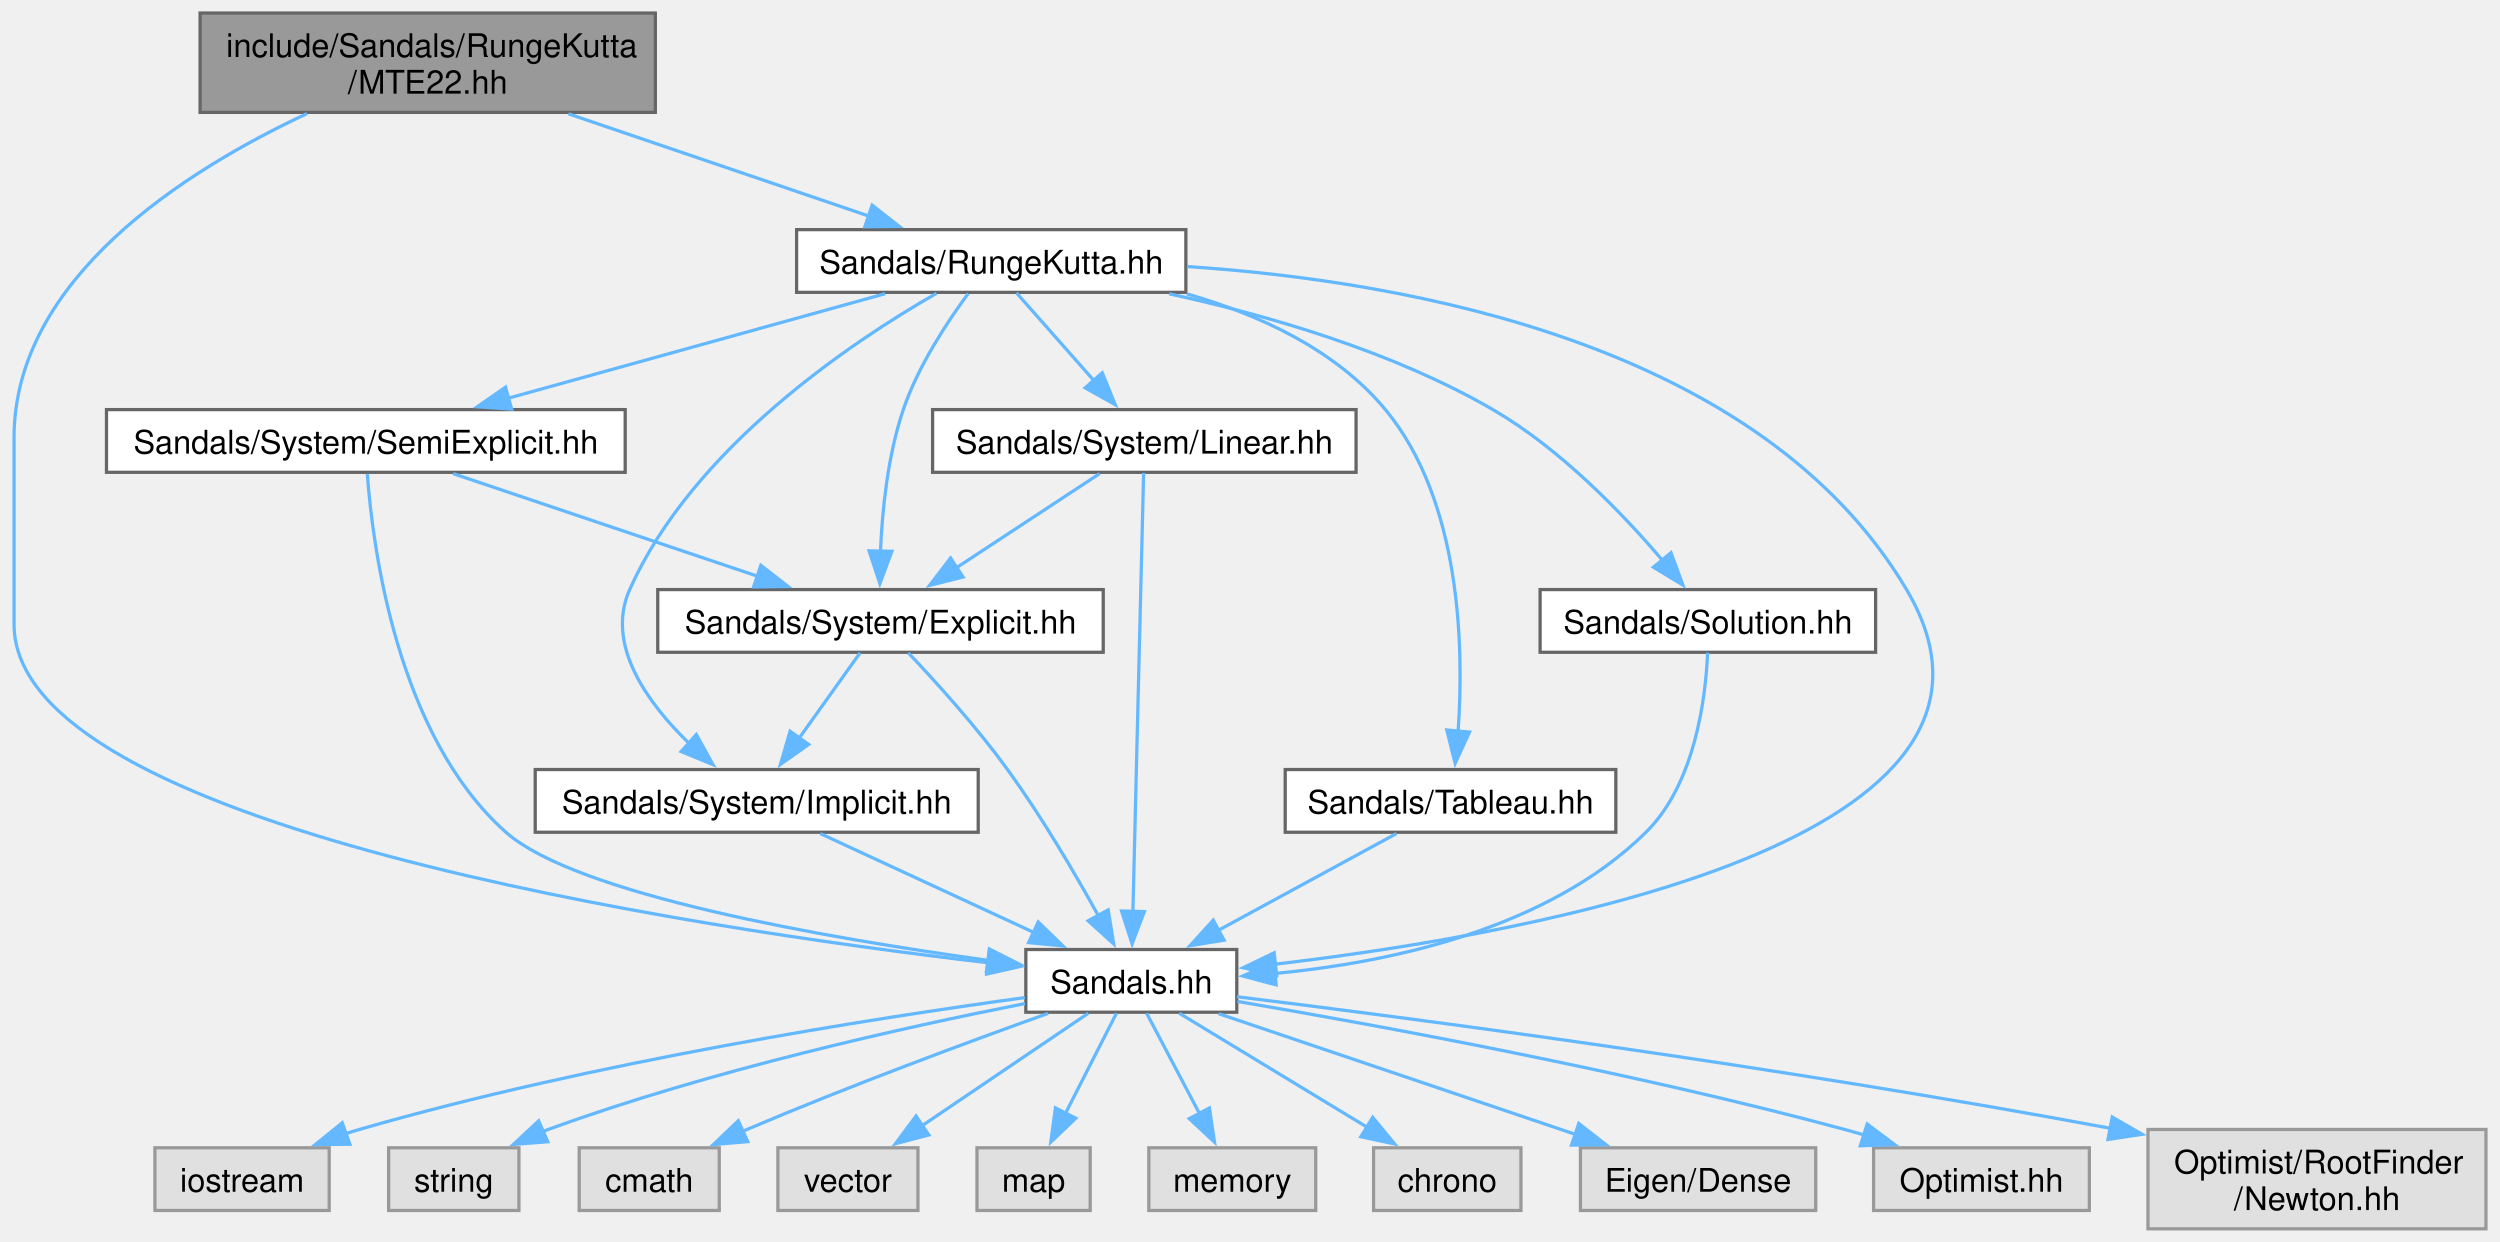
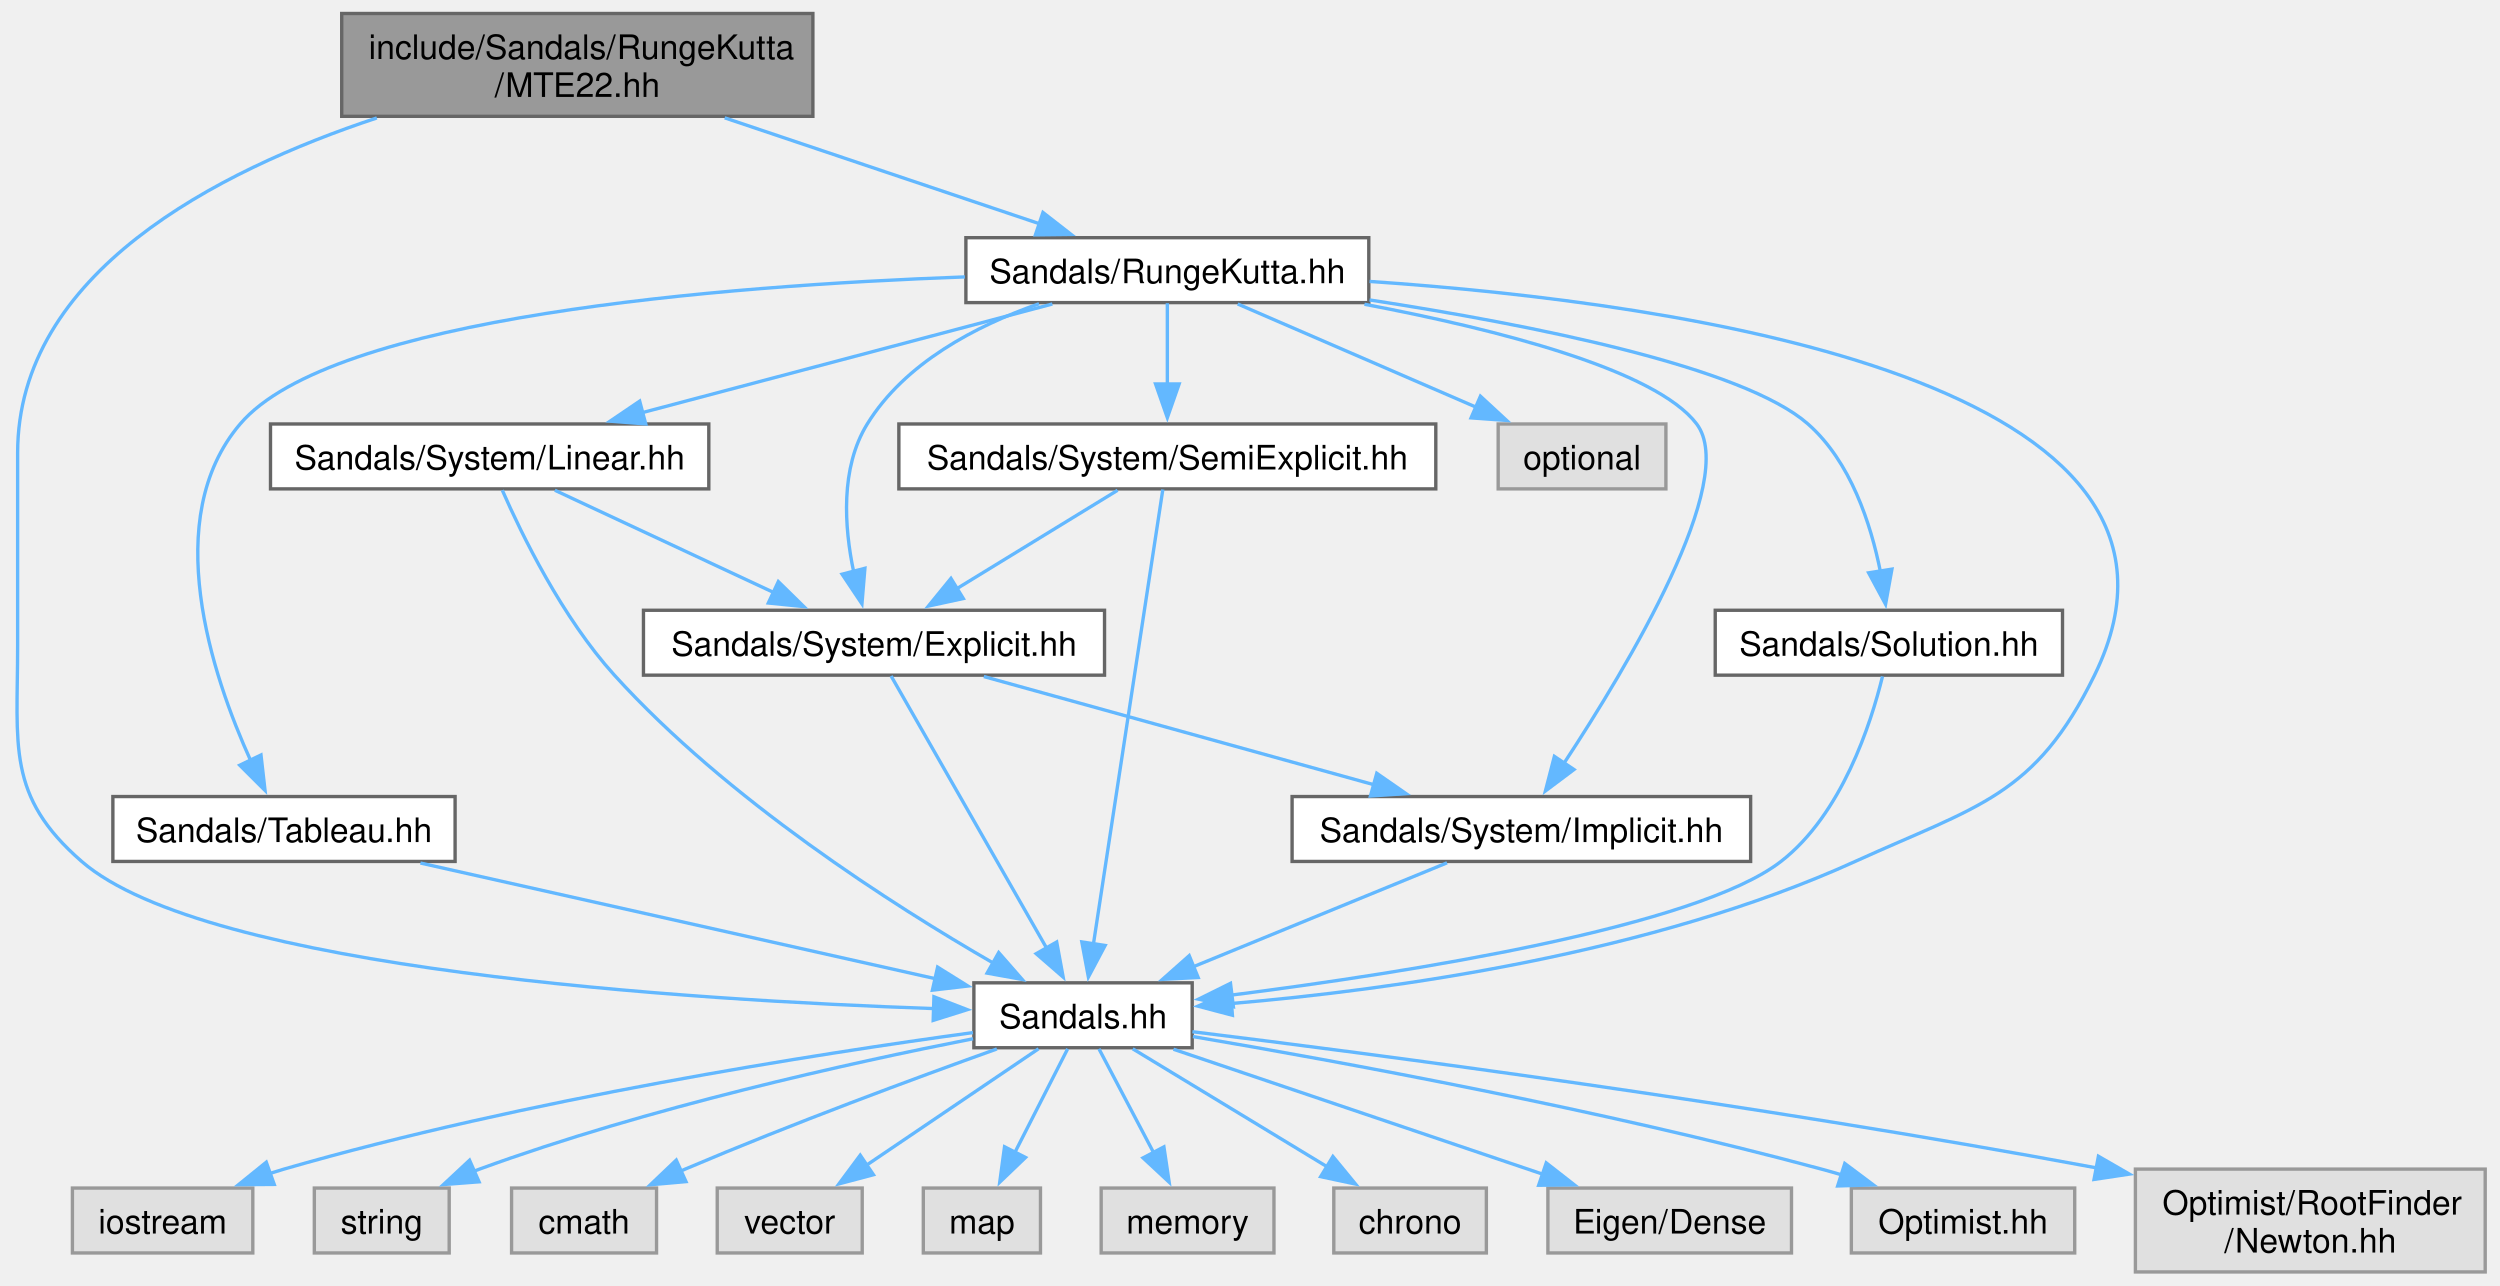
- <svg xmlns="http://www.w3.org/2000/svg" xmlns:xlink="http://www.w3.org/1999/xlink" width="767pt" height="381pt" viewBox="0.00 0.00 766.88 381.25">
+ <svg xmlns="http://www.w3.org/2000/svg" xmlns:xlink="http://www.w3.org/1999/xlink" width="741pt" height="381pt" viewBox="0.00 0.00 740.71 381.25">
  <g id="graph0" class="graph" transform="scale(1 1) rotate(0) translate(4 377.25)">
    <g id="Node000001" class="node">
      <g id="a_Node000001">
        <a xlink:title=" ">
-           <polygon fill="#999999" stroke="#666666" points="196.88,-373.25 57.12,-373.25 57.12,-342.75 196.88,-342.75 196.88,-373.25" />
-           <text text-anchor="start" x="65.12" y="-359.75" font-family="Helvetica,sans-Serif" font-size="10.00">include/Sandals/RungeKutta</text>
-           <text text-anchor="middle" x="127" y="-348.5" font-family="Helvetica,sans-Serif" font-size="10.00">/MTE22.hh</text>
+           <polygon fill="#999999" stroke="#666666" points="236.71,-373.25 96.96,-373.25 96.96,-342.75 236.71,-342.75 236.71,-373.25" />
+           <text text-anchor="start" x="104.96" y="-359.75" font-family="Helvetica,sans-Serif" font-size="10.00">include/Sandals/RungeKutta</text>
+           <text text-anchor="middle" x="166.84" y="-348.5" font-family="Helvetica,sans-Serif" font-size="10.00">/MTE22.hh</text>
        </a>
      </g>
    </g>
    <g id="Node000002" class="node">
      <g id="a_Node000002">
        <a xlink:href="_sandals_8hh.html" target="_top" xlink:title=" ">
-           <polygon fill="white" stroke="#666666" points="375.38,-85.75 310.62,-85.75 310.62,-66.5 375.38,-66.5 375.38,-85.75" />
-           <text text-anchor="middle" x="343" y="-72.25" font-family="Helvetica,sans-Serif" font-size="10.00">Sandals.hh</text>
+           <polygon fill="white" stroke="#666666" points="349.21,-85.75 284.46,-85.75 284.46,-66.5 349.21,-66.5 349.21,-85.75" />
+           <text text-anchor="middle" x="316.84" y="-72.25" font-family="Helvetica,sans-Serif" font-size="10.00">Sandals.hh</text>
        </a>
      </g>
    </g>
    <g id="edge1_Node000001_Node000002" class="edge">
      <g id="a_edge1_Node000001_Node000002">
        <a xlink:title=" ">
-           <path fill="none" stroke="#63b8ff" d="M89.92,-342.37C52.44,-324.86 0,-291.64 0,-242.88 0,-242.88 0,-242.88 0,-185.62 0,-123.56 206.74,-92.47 299.21,-81.66" />
-           <polygon fill="#63b8ff" stroke="#63b8ff" points="299.38,-85.17 308.92,-80.56 298.59,-78.21 299.38,-85.17" />
+           <path fill="none" stroke="#63b8ff" d="M107.38,-342.27C59.75,-326.5 0.84,-296.21 0.84,-242.88 0.84,-242.88 0.84,-242.88 0.84,-185.62 0.84,-156.01 -2.52,-141.18 19.84,-121.75 56.82,-89.61 199.58,-80.61 272.87,-78.1" />
+           <polygon fill="#63b8ff" stroke="#63b8ff" points="272.61,-81.61 282.5,-77.79 272.39,-74.61 272.61,-81.61" />
        </a>
      </g>
    </g>
    <g id="Node000013" class="node">
      <g id="a_Node000013">
        <a xlink:href="_runge_kutta_8hh.html" target="_top" xlink:title=" ">
-           <polygon fill="white" stroke="#666666" points="359.75,-306.75 240.25,-306.75 240.25,-287.5 359.75,-287.5 359.75,-306.75" />
-           <text text-anchor="middle" x="300" y="-293.25" font-family="Helvetica,sans-Serif" font-size="10.00">Sandals/RungeKutta.hh</text>
+           <polygon fill="white" stroke="#666666" points="401.59,-306.75 282.09,-306.75 282.09,-287.5 401.59,-287.5 401.59,-306.75" />
+           <text text-anchor="middle" x="341.84" y="-293.25" font-family="Helvetica,sans-Serif" font-size="10.00">Sandals/RungeKutta.hh</text>
        </a>
      </g>
    </g>
    <g id="edge12_Node000001_Node000013" class="edge">
      <g id="a_edge12_Node000001_Node000013">
        <a xlink:title=" ">
-           <path fill="none" stroke="#63b8ff" d="M170.21,-342.3C198.62,-332.63 235.43,-320.1 262.59,-310.86" />
-           <polygon fill="#63b8ff" stroke="#63b8ff" points="263.44,-314.26 271.78,-307.73 261.19,-307.64 263.44,-314.26" />
+           <path fill="none" stroke="#63b8ff" d="M210.55,-342.3C239.29,-332.63 276.52,-320.1 303.99,-310.86" />
+           <polygon fill="#63b8ff" stroke="#63b8ff" points="304.95,-314.23 313.31,-307.72 302.71,-307.59 304.95,-314.23" />
        </a>
      </g>
    </g>
    <g id="Node000003" class="node">
      <g id="a_Node000003">
        <a xlink:title=" ">
-           <polygon fill="#e0e0e0" stroke="#999999" points="96.75,-24.88 43.25,-24.88 43.25,-5.63 96.75,-5.63 96.75,-24.88" />
-           <text text-anchor="middle" x="70" y="-11.38" font-family="Helvetica,sans-Serif" font-size="10.00">iostream</text>
+           <polygon fill="#e0e0e0" stroke="#999999" points="70.59,-24.88 17.09,-24.88 17.09,-5.63 70.59,-5.63 70.59,-24.88" />
+           <text text-anchor="middle" x="43.84" y="-11.38" font-family="Helvetica,sans-Serif" font-size="10.00">iostream</text>
        </a>
      </g>
    </g>
    <g id="edge2_Node000002_Node000003" class="edge">
      <g id="a_edge2_Node000002_Node000003">
        <a xlink:title=" ">
-           <path fill="none" stroke="#63b8ff" d="M310.34,-70.99C264.21,-64.69 177.59,-51.2 106,-30.5 104.62,-30.1 103.22,-29.67 101.81,-29.21" />
-           <polygon fill="#63b8ff" stroke="#63b8ff" points="103.11,-25.96 92.51,-25.88 100.75,-32.55 103.11,-25.96" />
+           <path fill="none" stroke="#63b8ff" d="M284.18,-70.99C238.05,-64.69 151.43,-51.2 79.84,-30.5 78.46,-30.1 77.06,-29.67 75.65,-29.21" />
+           <polygon fill="#63b8ff" stroke="#63b8ff" points="76.95,-25.96 66.35,-25.88 74.59,-32.55 76.95,-25.96" />
        </a>
      </g>
    </g>
    <g id="Node000004" class="node">
      <g id="a_Node000004">
        <a xlink:title=" ">
-           <polygon fill="#e0e0e0" stroke="#999999" points="155,-24.88 115,-24.88 115,-5.63 155,-5.63 155,-24.88" />
-           <text text-anchor="middle" x="135" y="-11.38" font-family="Helvetica,sans-Serif" font-size="10.00">string</text>
+           <polygon fill="#e0e0e0" stroke="#999999" points="128.84,-24.88 88.84,-24.88 88.84,-5.63 128.84,-5.63 128.84,-24.88" />
+           <text text-anchor="middle" x="108.84" y="-11.38" font-family="Helvetica,sans-Serif" font-size="10.00">string</text>
        </a>
      </g>
    </g>
    <g id="edge3_Node000002_Node000004" class="edge">
      <g id="a_edge3_Node000002_Node000004">
        <a xlink:title=" ">
-           <path fill="none" stroke="#63b8ff" d="M310.37,-69.16C274.01,-62.02 213.78,-48.7 164,-30.5 163.37,-30.27 162.74,-30.03 162.11,-29.79" />
-           <polygon fill="#63b8ff" stroke="#63b8ff" points="163.86,-26.73 153.3,-25.92 161.05,-33.14 163.86,-26.73" />
+           <path fill="none" stroke="#63b8ff" d="M284.21,-69.16C247.85,-62.02 187.62,-48.7 137.84,-30.5 137.21,-30.27 136.58,-30.03 135.95,-29.79" />
+           <polygon fill="#63b8ff" stroke="#63b8ff" points="137.7,-26.73 127.14,-25.92 134.88,-33.14 137.7,-26.73" />
        </a>
      </g>
    </g>
    <g id="Node000005" class="node">
      <g id="a_Node000005">
        <a xlink:title=" ">
-           <polygon fill="#e0e0e0" stroke="#999999" points="216.5,-24.88 173.5,-24.88 173.5,-5.63 216.5,-5.63 216.5,-24.88" />
-           <text text-anchor="middle" x="195" y="-11.38" font-family="Helvetica,sans-Serif" font-size="10.00">cmath</text>
+           <polygon fill="#e0e0e0" stroke="#999999" points="190.34,-24.88 147.34,-24.88 147.34,-5.63 190.34,-5.63 190.34,-24.88" />
+           <text text-anchor="middle" x="168.84" y="-11.38" font-family="Helvetica,sans-Serif" font-size="10.00">cmath</text>
        </a>
      </g>
    </g>
    <g id="edge4_Node000002_Node000005" class="edge">
      <g id="a_edge4_Node000002_Node000005">
        <a xlink:title=" ">
-           <path fill="none" stroke="#63b8ff" d="M317.44,-66.14C293.38,-57.53 256.44,-43.88 225,-30.5 224.52,-30.3 224.04,-30.09 223.56,-29.88" />
-           <polygon fill="#63b8ff" stroke="#63b8ff" points="225.23,-26.79 214.67,-25.86 222.34,-33.17 225.23,-26.79" />
+           <path fill="none" stroke="#63b8ff" d="M291.28,-66.14C267.22,-57.53 230.28,-43.88 198.84,-30.5 198.36,-30.3 197.88,-30.09 197.4,-29.88" />
+           <polygon fill="#63b8ff" stroke="#63b8ff" points="199.07,-26.79 188.51,-25.86 196.18,-33.17 199.07,-26.79" />
        </a>
      </g>
    </g>
    <g id="Node000006" class="node">
      <g id="a_Node000006">
        <a xlink:title=" ">
-           <polygon fill="#e0e0e0" stroke="#999999" points="277.5,-24.88 234.5,-24.88 234.5,-5.63 277.5,-5.63 277.5,-24.88" />
-           <text text-anchor="middle" x="256" y="-11.38" font-family="Helvetica,sans-Serif" font-size="10.00">vector</text>
+           <polygon fill="#e0e0e0" stroke="#999999" points="251.34,-24.88 208.34,-24.88 208.34,-5.63 251.34,-5.63 251.34,-24.88" />
+           <text text-anchor="middle" x="229.84" y="-11.38" font-family="Helvetica,sans-Serif" font-size="10.00">vector</text>
        </a>
      </g>
    </g>
    <g id="edge5_Node000002_Node000006" class="edge">
      <g id="a_edge5_Node000002_Node000006">
        <a xlink:title=" ">
-           <path fill="none" stroke="#63b8ff" d="M329.79,-66.18C316.25,-57.02 294.93,-42.59 278.68,-31.6" />
-           <polygon fill="#63b8ff" stroke="#63b8ff" points="280.83,-28.83 270.59,-26.12 276.91,-34.63 280.83,-28.83" />
+           <path fill="none" stroke="#63b8ff" d="M303.63,-66.18C290.08,-57.02 268.77,-42.59 252.52,-31.6" />
+           <polygon fill="#63b8ff" stroke="#63b8ff" points="254.67,-28.83 244.43,-26.12 250.75,-34.63 254.67,-28.83" />
        </a>
      </g>
    </g>
    <g id="Node000007" class="node">
      <g id="a_Node000007">
        <a xlink:title=" ">
-           <polygon fill="#e0e0e0" stroke="#999999" points="330.38,-24.88 295.62,-24.88 295.62,-5.63 330.38,-5.63 330.38,-24.88" />
-           <text text-anchor="middle" x="313" y="-11.38" font-family="Helvetica,sans-Serif" font-size="10.00">map</text>
+           <polygon fill="#e0e0e0" stroke="#999999" points="304.21,-24.88 269.46,-24.88 269.46,-5.63 304.21,-5.63 304.21,-24.88" />
+           <text text-anchor="middle" x="286.84" y="-11.38" font-family="Helvetica,sans-Serif" font-size="10.00">map</text>
        </a>
      </g>
    </g>
    <g id="edge6_Node000002_Node000007" class="edge">
      <g id="a_edge6_Node000002_Node000007">
        <a xlink:title=" ">
-           <path fill="none" stroke="#63b8ff" d="M338.44,-66.18C334.3,-58.06 328.05,-45.79 322.79,-35.45" />
-           <polygon fill="#63b8ff" stroke="#63b8ff" points="325.95,-33.95 318.29,-26.62 319.71,-37.12 325.95,-33.95" />
+           <path fill="none" stroke="#63b8ff" d="M312.28,-66.18C308.14,-58.06 301.89,-45.79 296.62,-35.45" />
+           <polygon fill="#63b8ff" stroke="#63b8ff" points="299.78,-33.95 292.13,-26.62 293.55,-37.12 299.78,-33.95" />
        </a>
      </g>
    </g>
    <g id="Node000008" class="node">
      <g id="a_Node000008">
        <a xlink:title=" ">
-           <polygon fill="#e0e0e0" stroke="#999999" points="399.62,-24.88 348.38,-24.88 348.38,-5.63 399.62,-5.63 399.62,-24.88" />
-           <text text-anchor="middle" x="374" y="-11.38" font-family="Helvetica,sans-Serif" font-size="10.00">memory</text>
+           <polygon fill="#e0e0e0" stroke="#999999" points="373.46,-24.88 322.21,-24.88 322.21,-5.63 373.46,-5.63 373.46,-24.88" />
+           <text text-anchor="middle" x="347.84" y="-11.38" font-family="Helvetica,sans-Serif" font-size="10.00">memory</text>
        </a>
      </g>
    </g>
    <g id="edge7_Node000002_Node000008" class="edge">
      <g id="a_edge7_Node000002_Node000008">
        <a xlink:title=" ">
-           <path fill="none" stroke="#63b8ff" d="M347.71,-66.18C351.99,-58.06 358.44,-45.79 363.89,-35.45" />
-           <polygon fill="#63b8ff" stroke="#63b8ff" points="366.98,-37.09 368.54,-26.62 360.79,-33.83 366.98,-37.09" />
+           <path fill="none" stroke="#63b8ff" d="M321.55,-66.18C325.83,-58.06 332.28,-45.79 337.73,-35.45" />
+           <polygon fill="#63b8ff" stroke="#63b8ff" points="340.82,-37.09 342.38,-26.62 334.63,-33.83 340.82,-37.09" />
        </a>
      </g>
    </g>
    <g id="Node000009" class="node">
      <g id="a_Node000009">
        <a xlink:title=" ">
-           <polygon fill="#e0e0e0" stroke="#999999" points="462.62,-24.88 417.38,-24.88 417.38,-5.63 462.62,-5.63 462.62,-24.88" />
-           <text text-anchor="middle" x="440" y="-11.38" font-family="Helvetica,sans-Serif" font-size="10.00">chrono</text>
+           <polygon fill="#e0e0e0" stroke="#999999" points="436.46,-24.88 391.21,-24.88 391.21,-5.63 436.46,-5.63 436.46,-24.88" />
+           <text text-anchor="middle" x="413.84" y="-11.38" font-family="Helvetica,sans-Serif" font-size="10.00">chrono</text>
        </a>
      </g>
    </g>
    <g id="edge8_Node000002_Node000009" class="edge">
      <g id="a_edge8_Node000002_Node000009">
        <a xlink:title=" ">
-           <path fill="none" stroke="#63b8ff" d="M357.73,-66.18C373.04,-56.89 397.27,-42.19 415.47,-31.14" />
-           <polygon fill="#63b8ff" stroke="#63b8ff" points="417.1,-34.24 423.84,-26.06 413.47,-28.26 417.1,-34.24" />
+           <path fill="none" stroke="#63b8ff" d="M331.57,-66.18C346.88,-56.89 371.11,-42.19 389.31,-31.14" />
+           <polygon fill="#63b8ff" stroke="#63b8ff" points="390.94,-34.24 397.67,-26.06 387.31,-28.26 390.94,-34.24" />
        </a>
      </g>
    </g>
    <g id="Node000010" class="node">
      <g id="a_Node000010">
        <a xlink:title=" ">
-           <polygon fill="#e0e0e0" stroke="#999999" points="553.12,-24.88 480.88,-24.88 480.88,-5.63 553.12,-5.63 553.12,-24.88" />
-           <text text-anchor="middle" x="517" y="-11.38" font-family="Helvetica,sans-Serif" font-size="10.00">Eigen/Dense</text>
+           <polygon fill="#e0e0e0" stroke="#999999" points="526.96,-24.88 454.71,-24.88 454.71,-5.63 526.96,-5.63 526.96,-24.88" />
+           <text text-anchor="middle" x="490.84" y="-11.38" font-family="Helvetica,sans-Serif" font-size="10.00">Eigen/Dense</text>
        </a>
      </g>
    </g>
    <g id="edge9_Node000002_Node000010" class="edge">
      <g id="a_edge9_Node000002_Node000010">
        <a xlink:title=" ">
-           <path fill="none" stroke="#63b8ff" d="M369.81,-66.05C399.18,-56.11 446.52,-40.1 479.56,-28.92" />
-           <polygon fill="#63b8ff" stroke="#63b8ff" points="480.38,-32.34 488.73,-25.82 478.14,-25.71 480.38,-32.34" />
+           <path fill="none" stroke="#63b8ff" d="M343.65,-66.05C373.02,-56.11 420.36,-40.1 453.39,-28.92" />
+           <polygon fill="#63b8ff" stroke="#63b8ff" points="454.22,-32.34 462.57,-25.82 451.97,-25.71 454.22,-32.34" />
        </a>
      </g>
    </g>
    <g id="Node000011" class="node">
      <g id="a_Node000011">
        <a xlink:title=" ">
-           <polygon fill="#e0e0e0" stroke="#999999" points="637.12,-24.88 570.88,-24.88 570.88,-5.63 637.12,-5.63 637.12,-24.88" />
-           <text text-anchor="middle" x="604" y="-11.38" font-family="Helvetica,sans-Serif" font-size="10.00">Optimist.hh</text>
+           <polygon fill="#e0e0e0" stroke="#999999" points="610.96,-24.88 544.71,-24.88 544.71,-5.63 610.96,-5.63 610.96,-24.88" />
+           <text text-anchor="middle" x="577.84" y="-11.38" font-family="Helvetica,sans-Serif" font-size="10.00">Optimist.hh</text>
        </a>
      </g>
    </g>
    <g id="edge10_Node000002_Node000011" class="edge">
      <g id="a_edge10_Node000002_Node000011">
        <a xlink:title=" ">
-           <path fill="none" stroke="#63b8ff" d="M375.58,-69.81C418.63,-62.49 496.64,-48.17 562,-30.5 563.98,-29.97 566,-29.39 568.03,-28.78" />
-           <polygon fill="#63b8ff" stroke="#63b8ff" points="568.92,-32.17 577.4,-25.82 566.81,-25.5 568.92,-32.17" />
+           <path fill="none" stroke="#63b8ff" d="M349.42,-69.81C392.47,-62.49 470.48,-48.17 535.84,-30.5 537.82,-29.97 539.84,-29.39 541.87,-28.78" />
+           <polygon fill="#63b8ff" stroke="#63b8ff" points="542.76,-32.17 551.24,-25.82 540.65,-25.5 542.76,-32.17" />
        </a>
      </g>
    </g>
    <g id="Node000012" class="node">
      <g id="a_Node000012">
        <a xlink:title=" ">
-           <polygon fill="#e0e0e0" stroke="#999999" points="758.88,-30.5 655.12,-30.5 655.12,0 758.88,0 758.88,-30.5" />
-           <text text-anchor="start" x="663.12" y="-17" font-family="Helvetica,sans-Serif" font-size="10.00">Optimist/RootFinder</text>
-           <text text-anchor="middle" x="707" y="-5.75" font-family="Helvetica,sans-Serif" font-size="10.00">/Newton.hh</text>
+           <polygon fill="#e0e0e0" stroke="#999999" points="732.71,-30.5 628.96,-30.5 628.96,0 732.71,0 732.71,-30.5" />
+           <text text-anchor="start" x="636.96" y="-17" font-family="Helvetica,sans-Serif" font-size="10.00">Optimist/RootFinder</text>
+           <text text-anchor="middle" x="680.84" y="-5.75" font-family="Helvetica,sans-Serif" font-size="10.00">/Newton.hh</text>
        </a>
      </g>
    </g>
    <g id="edge11_Node000002_Node000012" class="edge">
      <g id="a_edge11_Node000002_Node000012">
        <a xlink:title=" ">
-           <path fill="none" stroke="#63b8ff" d="M375.44,-71.25C429.09,-64.64 539.91,-50.18 643.52,-30.87" />
-           <polygon fill="#63b8ff" stroke="#63b8ff" points="644.15,-34.31 653.33,-29.02 642.85,-27.44 644.15,-34.31" />
-         </a>
-       </g>
-     </g>
-     <g id="edge13_Node000013_Node000002" class="edge">
-       <g id="a_edge13_Node000013_Node000002">
-         <a xlink:title=" ">
-           <path fill="none" stroke="#63b8ff" d="M360.15,-295.42C428.53,-290.88 536.45,-271.41 581,-196.25 626.53,-119.44 467.71,-90.71 387.1,-81.24" />
-           <polygon fill="#63b8ff" stroke="#63b8ff" points="387.64,-77.78 377.31,-80.15 386.86,-84.74 387.64,-77.78" />
+           <path fill="none" stroke="#63b8ff" d="M349.27,-71.25C402.93,-64.64 513.74,-50.18 617.36,-30.87" />
+           <polygon fill="#63b8ff" stroke="#63b8ff" points="617.99,-34.31 627.17,-29.02 616.69,-27.44 617.99,-34.31" />
+         </a>
+       </g>
+     </g>
+     <g id="edge14_Node000013_Node000002" class="edge">
+       <g id="a_edge14_Node000013_Node000002">
+         <a xlink:title=" ">
+           <path fill="none" stroke="#63b8ff" d="M401.81,-293.78C494.92,-287.43 659.35,-263.94 616.84,-177 599.28,-141.08 582.24,-138.3 545.84,-121.75 485.34,-94.23 408.31,-83.66 360.8,-79.61" />
+           <polygon fill="#63b8ff" stroke="#63b8ff" points="361.14,-76.13 350.89,-78.83 360.59,-83.1 361.14,-76.13" />
        </a>
      </g>
    </g>
    <g id="Node000014" class="node">
      <g id="a_Node000014">
-         <a xlink:href="_implicit_8hh.html" target="_top" xlink:title=" ">
-           <polygon fill="white" stroke="#666666" points="296,-141 160,-141 160,-121.75 296,-121.75 296,-141" />
-           <text text-anchor="middle" x="228" y="-127.5" font-family="Helvetica,sans-Serif" font-size="10.00">Sandals/System/Implicit.hh</text>
-         </a>
-       </g>
-     </g>
-     <g id="edge14_Node000013_Node000014" class="edge">
-       <g id="a_edge14_Node000013_Node000014">
-         <a xlink:title=" ">
-           <path fill="none" stroke="#63b8ff" d="M283.2,-287.21C257.26,-272.35 208.41,-239.82 189,-196.25 181.45,-179.31 194.45,-161.4 207.42,-148.87" />
-           <polygon fill="#63b8ff" stroke="#63b8ff" points="209.45,-151.75 214.6,-142.49 204.8,-146.52 209.45,-151.75" />
+         <a xlink:title=" ">
+           <polygon fill="#e0e0e0" stroke="#999999" points="489.71,-251.5 439.96,-251.5 439.96,-232.25 489.71,-232.25 489.71,-251.5" />
+           <text text-anchor="middle" x="464.84" y="-238" font-family="Helvetica,sans-Serif" font-size="10.00">optional</text>
+         </a>
+       </g>
+     </g>
+     <g id="edge13_Node000013_Node000014" class="edge">
+       <g id="a_edge13_Node000013_Node000014">
+         <a xlink:title=" ">
+           <path fill="none" stroke="#63b8ff" d="M362.7,-287.09C382.14,-278.68 411.38,-266.02 433.6,-256.4" />
+           <polygon fill="#63b8ff" stroke="#63b8ff" points="434.7,-259.74 442.48,-252.55 431.92,-253.31 434.7,-259.74" />
        </a>
      </g>
    </g>
    <g id="Node000015" class="node">
      <g id="a_Node000015">
-         <a xlink:href="_explicit_8hh.html" target="_top" xlink:title=" ">
-           <polygon fill="white" stroke="#666666" points="334.38,-196.25 197.62,-196.25 197.62,-177 334.38,-177 334.38,-196.25" />
-           <text text-anchor="middle" x="266" y="-182.75" font-family="Helvetica,sans-Serif" font-size="10.00">Sandals/System/Explicit.hh</text>
-         </a>
-       </g>
-     </g>
-     <g id="edge16_Node000013_Node000015" class="edge">
-       <g id="a_edge16_Node000013_Node000015">
-         <a xlink:title=" ">
-           <path fill="none" stroke="#63b8ff" d="M292.93,-287.14C286.57,-278.52 277.53,-264.88 273,-251.5 268.22,-237.39 266.52,-220.63 265.99,-207.82" />
-           <polygon fill="#63b8ff" stroke="#63b8ff" points="269.5,-208.01 265.81,-198.08 262.5,-208.14 269.5,-208.01" />
+         <a xlink:href="_implicit_8hh.html" target="_top" xlink:title=" ">
+           <polygon fill="white" stroke="#666666" points="514.84,-141 378.84,-141 378.84,-121.75 514.84,-121.75 514.84,-141" />
+           <text text-anchor="middle" x="446.84" y="-127.5" font-family="Helvetica,sans-Serif" font-size="10.00">Sandals/System/Implicit.hh</text>
+         </a>
+       </g>
+     </g>
+     <g id="edge15_Node000013_Node000015" class="edge">
+       <g id="a_edge15_Node000013_Node000015">
+         <a xlink:title=" ">
+           <path fill="none" stroke="#63b8ff" d="M400.3,-287.01C439.73,-279.53 486.71,-267.55 498.84,-251.5 511.44,-234.82 478.57,-179.9 459.45,-150.82" />
+           <polygon fill="#63b8ff" stroke="#63b8ff" points="462.45,-149.01 453.97,-142.65 456.63,-152.91 462.45,-149.01" />
        </a>
      </g>
    </g>
    <g id="Node000016" class="node">
      <g id="a_Node000016">
-         <a xlink:href="_semi_explicit_8hh.html" target="_top" xlink:title=" ">
-           <polygon fill="white" stroke="#666666" points="187.62,-251.5 28.38,-251.5 28.38,-232.25 187.62,-232.25 187.62,-251.5" />
-           <text text-anchor="middle" x="108" y="-238" font-family="Helvetica,sans-Serif" font-size="10.00">Sandals/System/SemiExplicit.hh</text>
-         </a>
-       </g>
-     </g>
-     <g id="edge19_Node000013_Node000016" class="edge">
-       <g id="a_edge19_Node000013_Node000016">
-         <a xlink:title=" ">
-           <path fill="none" stroke="#63b8ff" d="M267.43,-287.09C235.57,-278.26 186.84,-264.74 151.64,-254.98" />
-           <polygon fill="#63b8ff" stroke="#63b8ff" points="152.76,-251.66 142.19,-252.36 150.89,-258.4 152.76,-251.66" />
+         <a xlink:href="_explicit_8hh.html" target="_top" xlink:title=" ">
+           <polygon fill="white" stroke="#666666" points="323.21,-196.25 186.46,-196.25 186.46,-177 323.21,-177 323.21,-196.25" />
+           <text text-anchor="middle" x="254.84" y="-182.75" font-family="Helvetica,sans-Serif" font-size="10.00">Sandals/System/Explicit.hh</text>
+         </a>
+       </g>
+     </g>
+     <g id="edge17_Node000013_Node000016" class="edge">
+       <g id="a_edge17_Node000013_Node000016">
+         <a xlink:title=" ">
+           <path fill="none" stroke="#63b8ff" d="M303.78,-287.16C284.99,-280.6 264.01,-269.59 252.84,-251.5 244.81,-238.49 246,-220.98 248.82,-207.58" />
+           <polygon fill="#63b8ff" stroke="#63b8ff" points="252.14,-208.7 251.26,-198.14 245.37,-206.95 252.14,-208.7" />
        </a>
      </g>
    </g>
    <g id="Node000017" class="node">
      <g id="a_Node000017">
-         <a xlink:href="_linear_8hh.html" target="_top" xlink:title=" ">
-           <polygon fill="white" stroke="#666666" points="412,-251.5 282,-251.5 282,-232.25 412,-232.25 412,-251.5" />
-           <text text-anchor="middle" x="347" y="-238" font-family="Helvetica,sans-Serif" font-size="10.00">Sandals/System/Linear.hh</text>
-         </a>
-       </g>
-     </g>
-     <g id="edge22_Node000013_Node000017" class="edge">
-       <g id="a_edge22_Node000013_Node000017">
-         <a xlink:title=" ">
-           <path fill="none" stroke="#63b8ff" d="M307.76,-287.33C314.19,-280.05 323.51,-269.48 331.46,-260.48" />
-           <polygon fill="#63b8ff" stroke="#63b8ff" points="334.08,-262.81 338.07,-252.99 328.83,-258.18 334.08,-262.81" />
+         <a xlink:href="_semi_explicit_8hh.html" target="_top" xlink:title=" ">
+           <polygon fill="white" stroke="#666666" points="421.46,-251.5 262.21,-251.5 262.21,-232.25 421.46,-232.25 421.46,-251.5" />
+           <text text-anchor="middle" x="341.84" y="-238" font-family="Helvetica,sans-Serif" font-size="10.00">Sandals/System/SemiExplicit.hh</text>
+         </a>
+       </g>
+     </g>
+     <g id="edge20_Node000013_Node000017" class="edge">
+       <g id="a_edge20_Node000013_Node000017">
+         <a xlink:title=" ">
+           <path fill="none" stroke="#63b8ff" d="M341.84,-287.33C341.84,-280.82 341.84,-271.67 341.84,-263.37" />
+           <polygon fill="#63b8ff" stroke="#63b8ff" points="345.34,-263.37 341.84,-253.37 338.34,-263.37 345.34,-263.37" />
        </a>
      </g>
    </g>
    <g id="Node000018" class="node">
      <g id="a_Node000018">
-         <a xlink:href="_tableau_8hh.html" target="_top" xlink:title=" ">
-           <polygon fill="white" stroke="#666666" points="491.75,-141 390.25,-141 390.25,-121.75 491.75,-121.75 491.75,-141" />
-           <text text-anchor="middle" x="441" y="-127.5" font-family="Helvetica,sans-Serif" font-size="10.00">Sandals/Tableau.hh</text>
-         </a>
-       </g>
-     </g>
-     <g id="edge25_Node000013_Node000018" class="edge">
-       <g id="a_edge25_Node000013_Node000018">
-         <a xlink:title=" ">
-           <path fill="none" stroke="#63b8ff" d="M360.03,-287.03C382.29,-280.67 405.79,-269.86 421,-251.5 444.23,-223.46 445.15,-178.64 443.33,-152.72" />
-           <polygon fill="#63b8ff" stroke="#63b8ff" points="446.83,-152.5 442.42,-142.87 439.86,-153.15 446.83,-152.5" />
+         <a xlink:href="_linear_8hh.html" target="_top" xlink:title=" ">
+           <polygon fill="white" stroke="#666666" points="205.84,-251.5 75.84,-251.5 75.84,-232.25 205.84,-232.25 205.84,-251.5" />
+           <text text-anchor="middle" x="140.84" y="-238" font-family="Helvetica,sans-Serif" font-size="10.00">Sandals/System/Linear.hh</text>
+         </a>
+       </g>
+     </g>
+     <g id="edge23_Node000013_Node000018" class="edge">
+       <g id="a_edge23_Node000013_Node000018">
+         <a xlink:title=" ">
+           <path fill="none" stroke="#63b8ff" d="M307.74,-287.09C274.25,-278.22 222.94,-264.62 186.05,-254.85" />
+           <polygon fill="#63b8ff" stroke="#63b8ff" points="187.13,-251.52 176.57,-252.34 185.34,-258.28 187.13,-251.52" />
        </a>
      </g>
    </g>
    <g id="Node000019" class="node">
      <g id="a_Node000019">
+         <a xlink:href="_tableau_8hh.html" target="_top" xlink:title=" ">
+           <polygon fill="white" stroke="#666666" points="130.59,-141 29.09,-141 29.09,-121.75 130.59,-121.75 130.59,-141" />
+           <text text-anchor="middle" x="79.84" y="-127.5" font-family="Helvetica,sans-Serif" font-size="10.00">Sandals/Tableau.hh</text>
+         </a>
+       </g>
+     </g>
+     <g id="edge26_Node000013_Node000019" class="edge">
+       <g id="a_edge26_Node000013_Node000019">
+         <a xlink:title=" ">
+           <path fill="none" stroke="#63b8ff" d="M281.78,-295.12C209.34,-292.49 93.87,-283.27 66.84,-251.5 43,-223.48 58.3,-177.33 70.04,-151.47" />
+           <polygon fill="#63b8ff" stroke="#63b8ff" points="73.02,-153.33 74.22,-142.81 66.72,-150.29 73.02,-153.33" />
+         </a>
+       </g>
+     </g>
+     <g id="Node000020" class="node">
+       <g id="a_Node000020">
        <a xlink:href="_solution_8hh.html" target="_top" xlink:title=" ">
-           <polygon fill="white" stroke="#666666" points="571.5,-196.25 468.5,-196.25 468.5,-177 571.5,-177 571.5,-196.25" />
-           <text text-anchor="middle" x="520" y="-182.75" font-family="Helvetica,sans-Serif" font-size="10.00">Sandals/Solution.hh</text>
-         </a>
-       </g>
-     </g>
-     <g id="edge27_Node000013_Node000019" class="edge">
-       <g id="a_edge27_Node000013_Node000019">
-         <a xlink:title=" ">
-           <path fill="none" stroke="#63b8ff" d="M354.61,-287.06C385.28,-280.36 423.42,-269.24 454,-251.5 474.82,-239.43 494.03,-219.38 506.3,-204.97" />
-           <polygon fill="#63b8ff" stroke="#63b8ff" points="508.69,-207.57 512.34,-197.62 503.28,-203.12 508.69,-207.57" />
-         </a>
-       </g>
-     </g>
-     <g id="edge15_Node000014_Node000002" class="edge">
-       <g id="a_edge15_Node000014_Node000002">
-         <a xlink:title=" ">
-           <path fill="none" stroke="#63b8ff" d="M247.51,-121.34C265.52,-113 292.52,-100.5 313.23,-90.91" />
-           <polygon fill="#63b8ff" stroke="#63b8ff" points="314.42,-94.22 322.02,-86.84 311.48,-87.86 314.42,-94.22" />
-         </a>
-       </g>
-     </g>
-     <g id="edge17_Node000015_Node000002" class="edge">
-       <g id="a_edge17_Node000015_Node000002">
-         <a xlink:title=" ">
-           <path fill="none" stroke="#63b8ff" d="M274.57,-176.8C282.84,-168.07 295.46,-154.16 305,-141 315.43,-126.62 325.63,-109.23 332.83,-96.23" />
-           <polygon fill="#63b8ff" stroke="#63b8ff" points="335.9,-97.91 337.6,-87.45 329.75,-94.57 335.9,-97.91" />
-         </a>
-       </g>
-     </g>
-     <g id="edge18_Node000015_Node000014" class="edge">
-       <g id="a_edge18_Node000015_Node000014">
-         <a xlink:title=" ">
-           <path fill="none" stroke="#63b8ff" d="M259.73,-176.83C254.64,-169.71 247.3,-159.43 240.97,-150.55" />
-           <polygon fill="#63b8ff" stroke="#63b8ff" points="243.95,-148.7 235.29,-142.59 238.25,-152.76 243.95,-148.7" />
-         </a>
-       </g>
-     </g>
-     <g id="edge20_Node000016_Node000002" class="edge">
-       <g id="a_edge20_Node000016_Node000002">
-         <a xlink:title=" ">
-           <path fill="none" stroke="#63b8ff" d="M108.45,-231.81C110.07,-209.5 117.47,-151.54 151,-121.75 172.61,-102.55 249.33,-89.26 299,-82.43" />
-           <polygon fill="#63b8ff" stroke="#63b8ff" points="299.43,-85.91 308.88,-81.12 298.51,-78.97 299.43,-85.91" />
-         </a>
-       </g>
-     </g>
-     <g id="edge21_Node000016_Node000015" class="edge">
-       <g id="a_edge21_Node000016_Node000015">
-         <a xlink:title=" ">
-           <path fill="none" stroke="#63b8ff" d="M134.8,-231.84C160.45,-223.2 199.39,-210.07 228.19,-200.37" />
-           <polygon fill="#63b8ff" stroke="#63b8ff" points="229.27,-203.7 237.63,-197.19 227.04,-197.06 229.27,-203.7" />
-         </a>
-       </g>
-     </g>
-     <g id="edge23_Node000017_Node000002" class="edge">
-       <g id="a_edge23_Node000017_Node000002">
-         <a xlink:title=" ">
-           <path fill="none" stroke="#63b8ff" d="M346.78,-232.07C346.17,-206.75 344.37,-133.25 343.49,-97.34" />
-           <polygon fill="#63b8ff" stroke="#63b8ff" points="347,-97.4 343.25,-87.49 340,-97.57 347,-97.4" />
-         </a>
-       </g>
-     </g>
-     <g id="edge24_Node000017_Node000015" class="edge">
-       <g id="a_edge24_Node000017_Node000015">
-         <a xlink:title=" ">
-           <path fill="none" stroke="#63b8ff" d="M333.26,-231.84C321.27,-223.96 303.63,-212.36 289.42,-203.02" />
-           <polygon fill="#63b8ff" stroke="#63b8ff" points="291.35,-200.1 281.07,-197.53 287.51,-205.95 291.35,-200.1" />
-         </a>
-       </g>
-     </g>
-     <g id="edge26_Node000018_Node000002" class="edge">
-       <g id="a_edge26_Node000018_Node000002">
-         <a xlink:title=" ">
-           <path fill="none" stroke="#63b8ff" d="M424.38,-121.34C409.31,-113.16 386.86,-100.96 369.35,-91.44" />
-           <polygon fill="#63b8ff" stroke="#63b8ff" points="371.49,-88.62 361.04,-86.93 368.15,-94.77 371.49,-88.62" />
-         </a>
-       </g>
-     </g>
-     <g id="edge28_Node000019_Node000002" class="edge">
-       <g id="a_edge28_Node000019_Node000002">
-         <a xlink:title=" ">
-           <path fill="none" stroke="#63b8ff" d="M519.93,-176.86C519.34,-163.16 516.16,-136.7 501,-121.75 470.82,-91.99 422.4,-81.75 387.1,-78.39" />
-           <polygon fill="#63b8ff" stroke="#63b8ff" points="387.44,-74.9 377.19,-77.61 386.89,-81.88 387.44,-74.9" />
+           <polygon fill="white" stroke="#666666" points="607.34,-196.25 504.34,-196.25 504.34,-177 607.34,-177 607.34,-196.25" />
+           <text text-anchor="middle" x="555.84" y="-182.75" font-family="Helvetica,sans-Serif" font-size="10.00">Sandals/Solution.hh</text>
+         </a>
+       </g>
+     </g>
+     <g id="edge28_Node000013_Node000020" class="edge">
+       <g id="a_edge28_Node000013_Node000020">
+         <a xlink:title=" ">
+           <path fill="none" stroke="#63b8ff" d="M401.81,-288.29C449.97,-280.88 512.62,-268.39 531.84,-251.5 544.5,-240.37 550.5,-221.88 553.34,-207.64" />
+           <polygon fill="#63b8ff" stroke="#63b8ff" points="556.75,-208.45 554.86,-198.02 549.84,-207.35 556.75,-208.45" />
+         </a>
+       </g>
+     </g>
+     <g id="edge16_Node000015_Node000002" class="edge">
+       <g id="a_edge16_Node000015_Node000002">
+         <a xlink:title=" ">
+           <path fill="none" stroke="#63b8ff" d="M424.79,-121.34C404.15,-112.89 373.06,-100.15 349.54,-90.52" />
+           <polygon fill="#63b8ff" stroke="#63b8ff" points="350.98,-87.33 340.4,-86.78 348.33,-93.81 350.98,-87.33" />
+         </a>
+       </g>
+     </g>
+     <g id="edge18_Node000016_Node000002" class="edge">
+       <g id="a_edge18_Node000016_Node000002">
+         <a xlink:title=" ">
+           <path fill="none" stroke="#63b8ff" d="M259.91,-176.75C269.95,-159.18 292.53,-119.66 306.04,-96.02" />
+           <polygon fill="#63b8ff" stroke="#63b8ff" points="309.02,-97.86 310.94,-87.44 302.94,-94.39 309.02,-97.86" />
+         </a>
+       </g>
+     </g>
+     <g id="edge19_Node000016_Node000015" class="edge">
+       <g id="a_edge19_Node000016_Node000015">
+         <a xlink:title=" ">
+           <path fill="none" stroke="#63b8ff" d="M287.41,-176.59C319.27,-167.76 368,-154.24 403.19,-144.48" />
+           <polygon fill="#63b8ff" stroke="#63b8ff" points="403.95,-147.9 412.65,-141.86 402.08,-141.16 403.95,-147.9" />
+         </a>
+       </g>
+     </g>
+     <g id="edge21_Node000017_Node000002" class="edge">
+       <g id="a_edge21_Node000017_Node000002">
+         <a xlink:title=" ">
+           <path fill="none" stroke="#63b8ff" d="M340.5,-232.07C336.63,-206.75 325.41,-133.25 319.93,-97.34" />
+           <polygon fill="#63b8ff" stroke="#63b8ff" points="323.39,-96.83 318.42,-87.47 316.47,-97.88 323.39,-96.83" />
+         </a>
+       </g>
+     </g>
+     <g id="edge22_Node000017_Node000016" class="edge">
+       <g id="a_edge22_Node000017_Node000016">
+         <a xlink:title=" ">
+           <path fill="none" stroke="#63b8ff" d="M327.08,-231.84C313.96,-223.81 294.52,-211.91 279.11,-202.48" />
+           <polygon fill="#63b8ff" stroke="#63b8ff" points="281.32,-199.73 270.96,-197.49 277.66,-205.7 281.32,-199.73" />
+         </a>
+       </g>
+     </g>
+     <g id="edge24_Node000018_Node000002" class="edge">
+       <g id="a_edge24_Node000018_Node000002">
+         <a xlink:title=" ">
+           <path fill="none" stroke="#63b8ff" d="M144.59,-231.85C150.35,-218.73 162.35,-194.09 177.84,-177 211.22,-140.17 260.33,-108.83 290.35,-91.53" />
+           <polygon fill="#63b8ff" stroke="#63b8ff" points="291.82,-94.72 298.8,-86.75 288.38,-88.63 291.82,-94.72" />
+         </a>
+       </g>
+     </g>
+     <g id="edge25_Node000018_Node000016" class="edge">
+       <g id="a_edge25_Node000018_Node000016">
+         <a xlink:title=" ">
+           <path fill="none" stroke="#63b8ff" d="M160.18,-231.84C177.95,-223.54 204.56,-211.11 225.04,-201.54" />
+           <polygon fill="#63b8ff" stroke="#63b8ff" points="226.46,-204.75 234.03,-197.34 223.49,-198.4 226.46,-204.75" />
+         </a>
+       </g>
+     </g>
+     <g id="edge27_Node000019_Node000002" class="edge">
+       <g id="a_edge27_Node000019_Node000002">
+         <a xlink:title=" ">
+           <path fill="none" stroke="#63b8ff" d="M120.31,-121.28C162.79,-111.74 229.34,-96.78 273.03,-86.97" />
+           <polygon fill="#63b8ff" stroke="#63b8ff" points="273.7,-90.41 282.69,-84.8 272.16,-83.58 273.7,-90.41" />
+         </a>
+       </g>
+     </g>
+     <g id="edge29_Node000020_Node000002" class="edge">
+       <g id="a_edge29_Node000020_Node000002">
+         <a xlink:title=" ">
+           <path fill="none" stroke="#63b8ff" d="M553.95,-176.63C550.52,-162.61 541.88,-135.73 523.84,-121.75 498.8,-102.34 413.65,-88.84 360.68,-82.09" />
+           <polygon fill="#63b8ff" stroke="#63b8ff" points="361.43,-78.65 351.07,-80.9 360.57,-85.6 361.43,-78.65" />
        </a>
      </g>
    </g>
  </g>
</svg>
